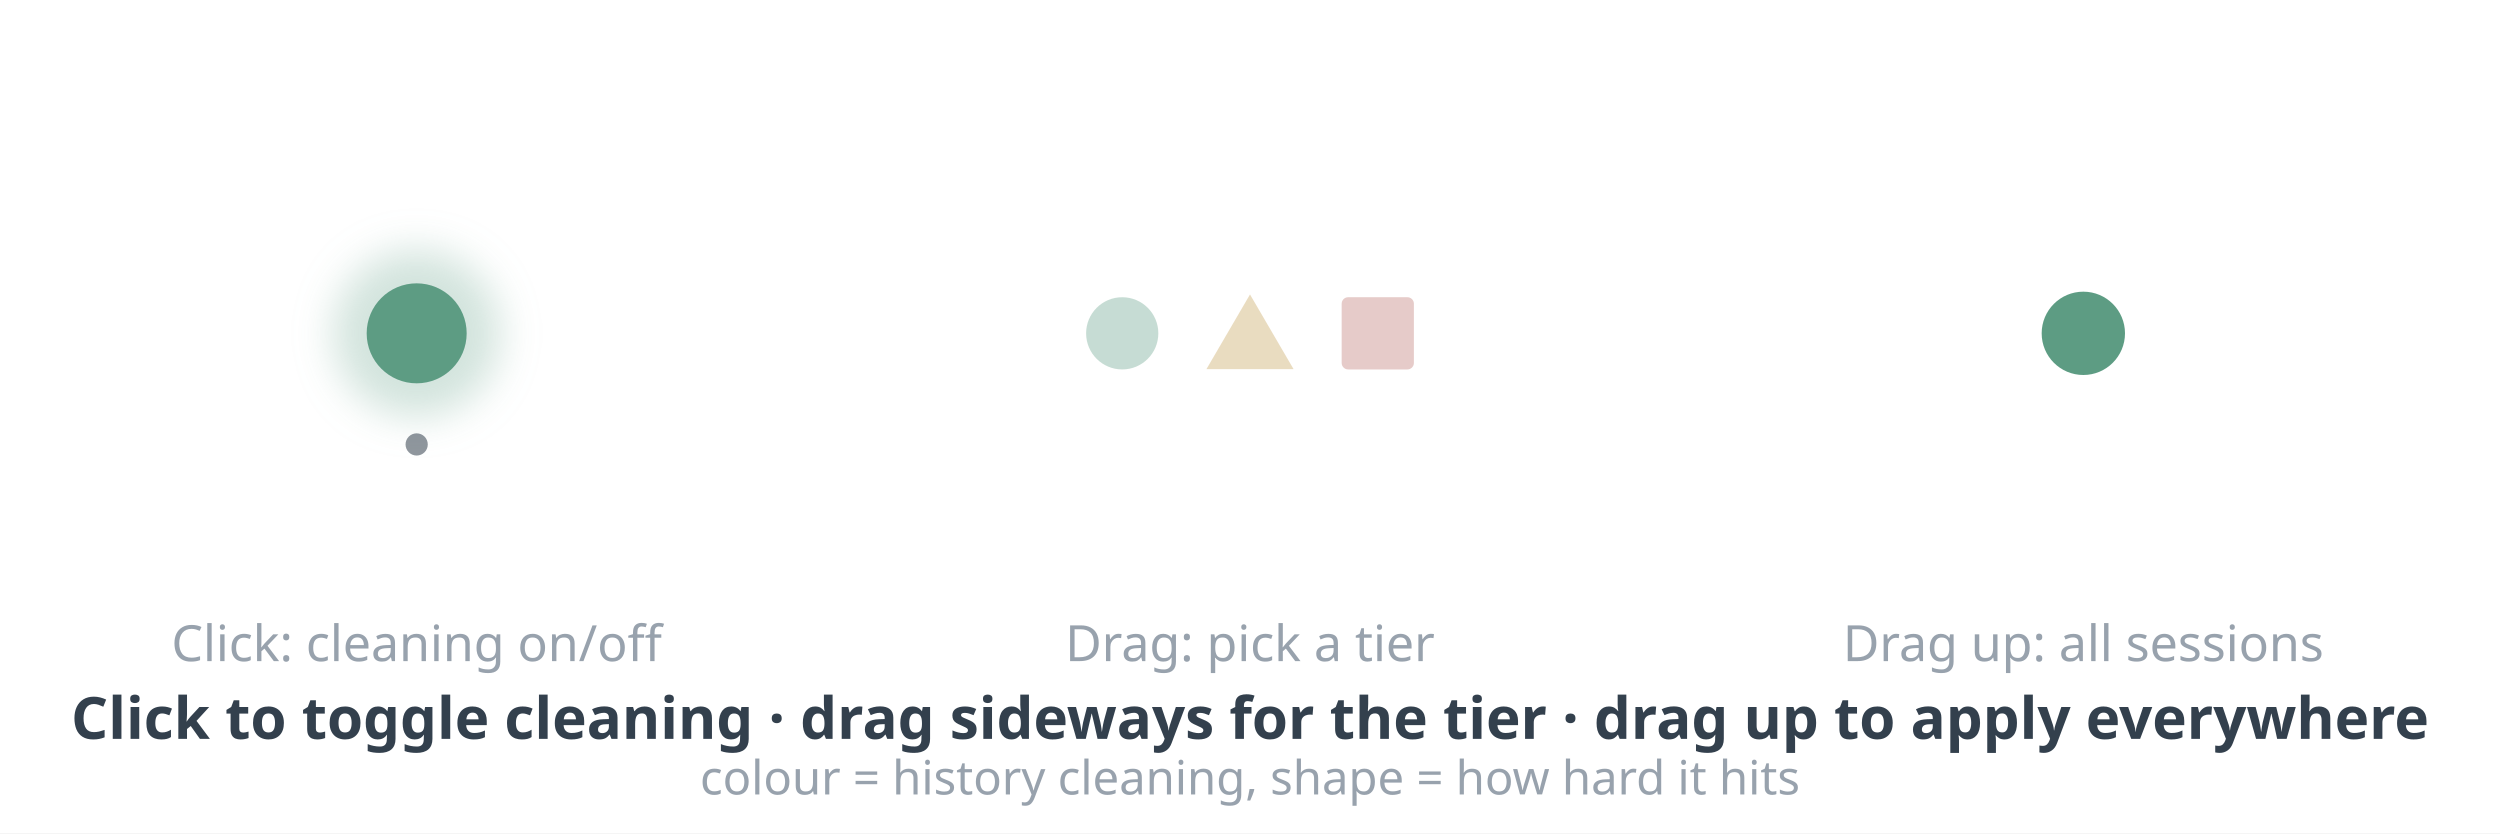
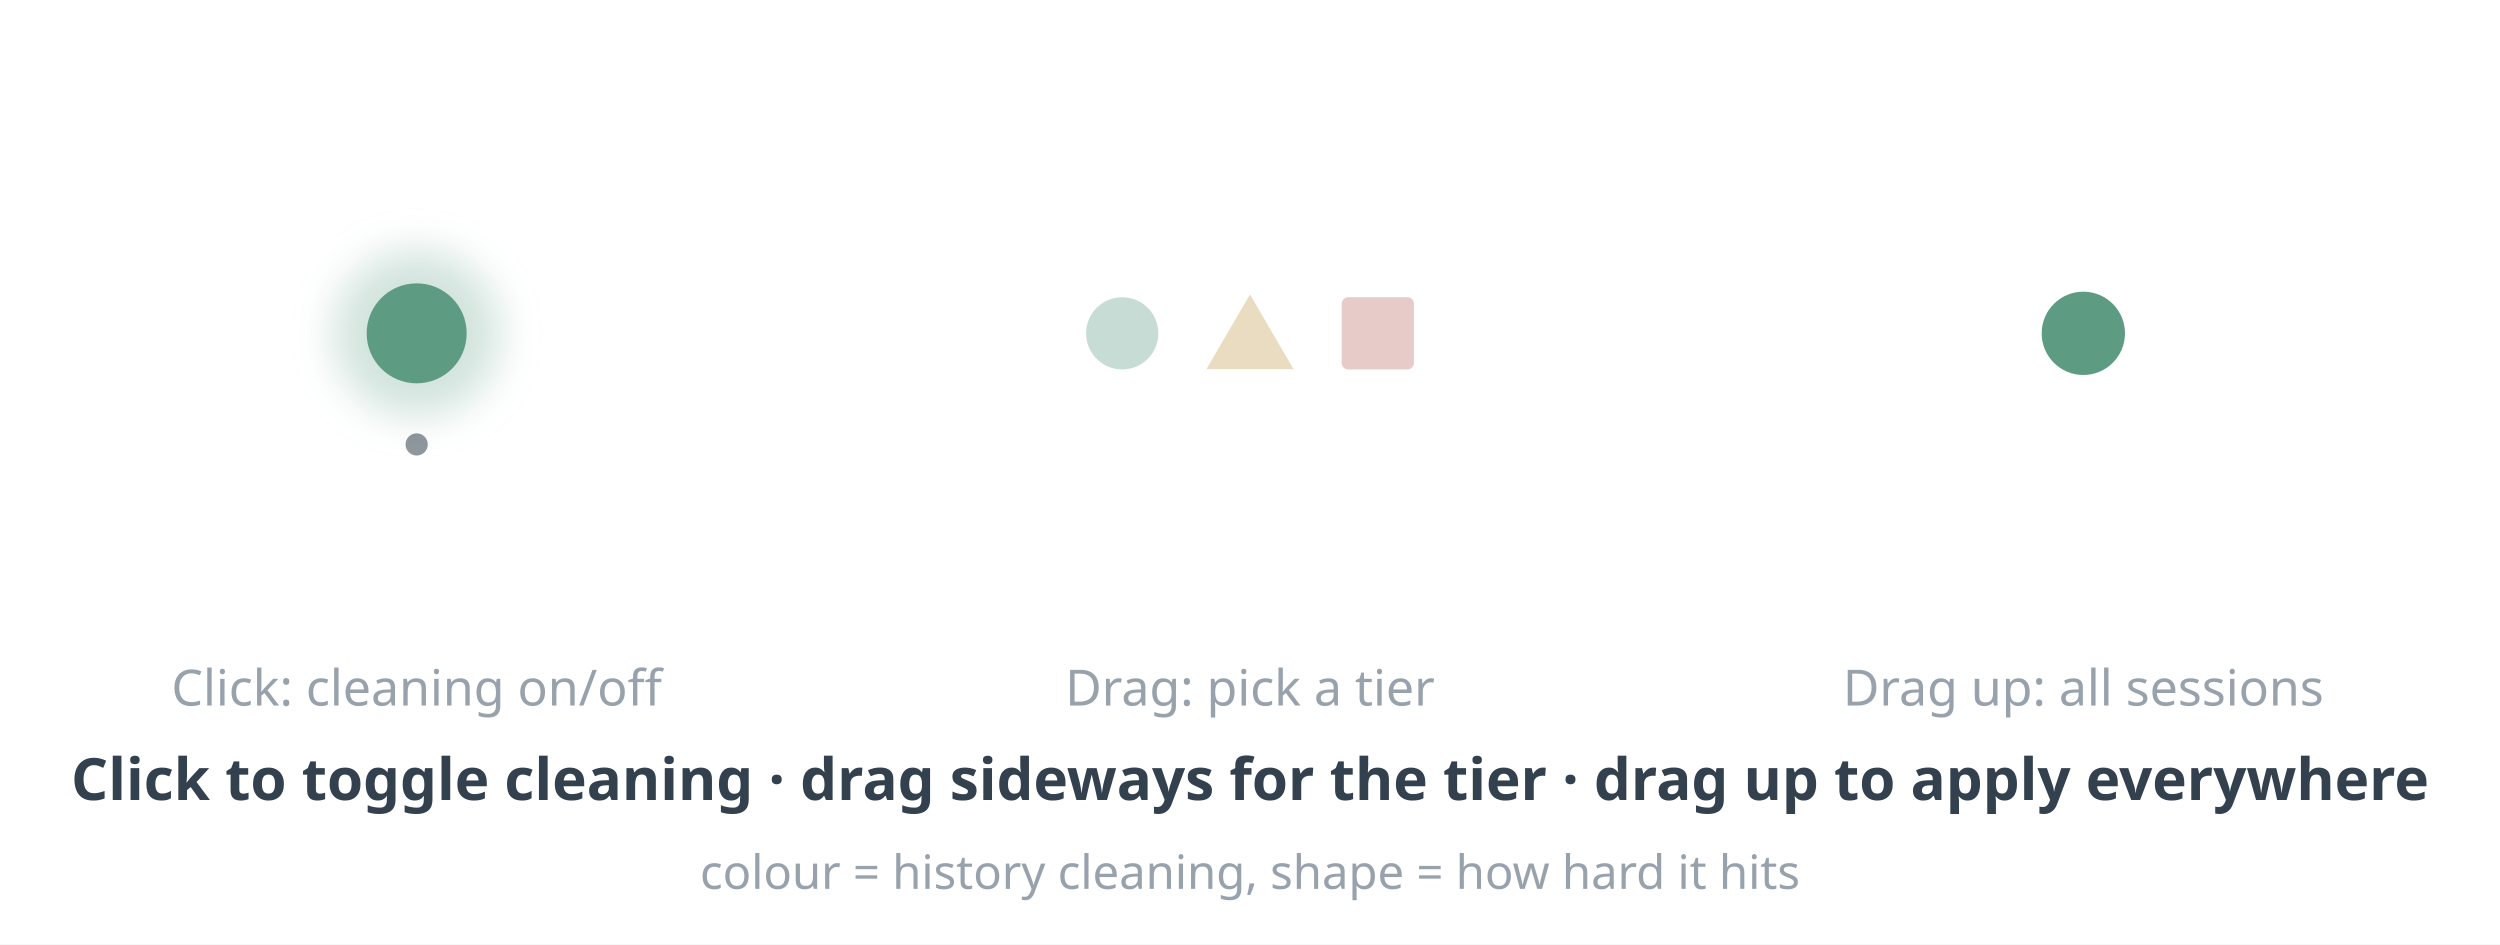
- <svg xmlns="http://www.w3.org/2000/svg" viewBox="0 0 900 300" width="900" height="300" role="img" aria-label="Click to toggle cleaning · drag sideways for the tier · drag up to apply everywhere">
+ <svg xmlns="http://www.w3.org/2000/svg" viewBox="0 0 900 340" width="900" height="340" role="img" aria-label="Click to toggle cleaning · drag sideways for the tier · drag up to apply everywhere">
  <style>
    text { font-family: 'PingFang SC','Hiragino Sans GB','Microsoft YaHei','Noto Sans SC',system-ui,sans-serif; }
    .cap { font-size: 21px; font-weight: 600; fill: #33404d; }
    .sub { font-size: 17px; fill: #98a2ad; }
    .scene { font-size: 18px; fill: #98a2ad; }
    .tag { font-size: 11px; font-weight: 600; }
  </style>
  <defs>
    <filter id="b" x="-80%" y="-80%" width="260%" height="260%">
      <feGaussianBlur stdDeviation="7" />
    </filter>
  </defs>
-   <rect width="900" height="300" fill="#ffffff" />
+   <rect width="900" height="340" fill="#ffffff" />
  <g>
    <circle cx="150" cy="120" r="30" fill="#5d9c83" opacity="0.28" filter="url(#b)" />
    <g opacity="1">
      <circle cx="150" cy="120" r="18" fill="#5d9c83" />
      <animate attributeName="opacity" values="1;1;0;0;1;1" keyTimes="0;0.18;0.22;0.45;0.5;1" dur="9s" repeatCount="indefinite" />
    </g>
    <g opacity="0">
      <circle cx="150" cy="120" r="18" fill="#9aa3ad" />
      <animate attributeName="opacity" values="0;0;1;1;0;0" keyTimes="0;0.18;0.22;0.45;0.5;1" dur="9s" repeatCount="indefinite" />
    </g>
    <circle cx="150" cy="120" fill="none" stroke="#5d9c83" stroke-width="3" r="18" opacity="0">
      <animate attributeName="r" values="18;18;46;46" keyTimes="0;0.13;0.30;1" dur="9s" repeatCount="indefinite" />
      <animate attributeName="opacity" values="0;0.9;0;0" keyTimes="0;0.13;0.30;1" dur="9s" repeatCount="indefinite" />
    </circle>
    <circle cx="150" cy="160" r="4" fill="#33404d" opacity="0.55">
      <animate attributeName="opacity" values="0;0.55;0;0;0.55;0" keyTimes="0;0.12;0.18;0.5;0.56;0.62" dur="9s" repeatCount="indefinite" />
    </circle>
  </g>
  <g opacity="0.35">
    <circle cx="404" cy="120" r="13" fill="#5d9c83" />
    <animate attributeName="opacity" values="1;1;0.35;0.35;1" keyTimes="0;0.30;0.34;0.96;1" dur="9s" repeatCount="indefinite" />
  </g>
  <g opacity="0.35">
    <path d="M450 106 L465.68 132.88 L434.32 132.88 Z" fill="#c19a4b" />
    <animate attributeName="opacity" values="0.35;0.35;1;1;0.35;0.35;1" keyTimes="0;0.30;0.34;0.62;0.66;0.96;1" dur="9s" repeatCount="indefinite" />
  </g>
  <g opacity="0.35">
    <rect x="483" y="107" width="26" height="26" rx="2.34" fill="#b76a63" />
    <animate attributeName="opacity" values="0.35;0.35;1;1;0.35" keyTimes="0;0.62;0.66;0.96;1" dur="9s" repeatCount="indefinite" />
  </g>
-   <g>
-     <animateTransform attributeName="transform" type="translate" values="0 0;0 0;0 -12;0 -22;0 -26;0 -26;0 -8;0 2;0 0;0 0" keyTimes="0;0.55;0.60;0.65;0.70;0.86;0.92;0.95;0.98;1" dur="9s" repeatCount="indefinite" />
-     <circle cx="750" cy="120" r="15" fill="#5d9c83" />
-   </g>
+   <circle cx="750" cy="120" r="15" fill="#5d9c83">
+     <animate attributeName="cy" values="120;120;108;98;94;94;112;122;120;120" keyTimes="0;0.55;0.60;0.65;0.70;0.86;0.92;0.95;0.98;1" dur="9s" repeatCount="indefinite" />
+   </circle>
  <g opacity="0">
    <animate attributeName="opacity" values="0;0;1;1;0;0" keyTimes="0;0.66;0.74;0.92;0.97;1" dur="9s" repeatCount="indefinite" />
    <rect x="708" y="150" width="84" height="21" rx="10.5" fill="#f3f1ff" stroke="#ddd6fe" />
    <text x="750" y="165" text-anchor="middle" class="tag" fill="#7c5cf0">all sessions</text>
  </g>
-   <text x="150" y="238" text-anchor="middle" class="scene">Click: cleaning on/off</text>
-   <text x="450" y="238" text-anchor="middle" class="scene">Drag: pick a tier</text>
-   <text x="750" y="238" text-anchor="middle" class="scene">Drag up: all sessions</text>
-   <text x="450" y="266" text-anchor="middle" class="cap">Click to toggle cleaning · drag sideways for the tier · drag up to apply everywhere</text>
-   <text x="450" y="286" text-anchor="middle" class="sub">colour = history cleaning, shape = how hard it hits</text>
+   <text x="150" y="254" text-anchor="middle" class="scene">Click: cleaning on/off</text>
+   <text x="450" y="254" text-anchor="middle" class="scene">Drag: pick a tier</text>
+   <text x="750" y="254" text-anchor="middle" class="scene">Drag up: all sessions</text>
+   <text x="450" y="288" text-anchor="middle" class="cap">Click to toggle cleaning · drag sideways for the tier · drag up to apply everywhere</text>
+   <text x="450" y="320" text-anchor="middle" class="sub">colour = history cleaning, shape = how hard it hits</text>
</svg>
